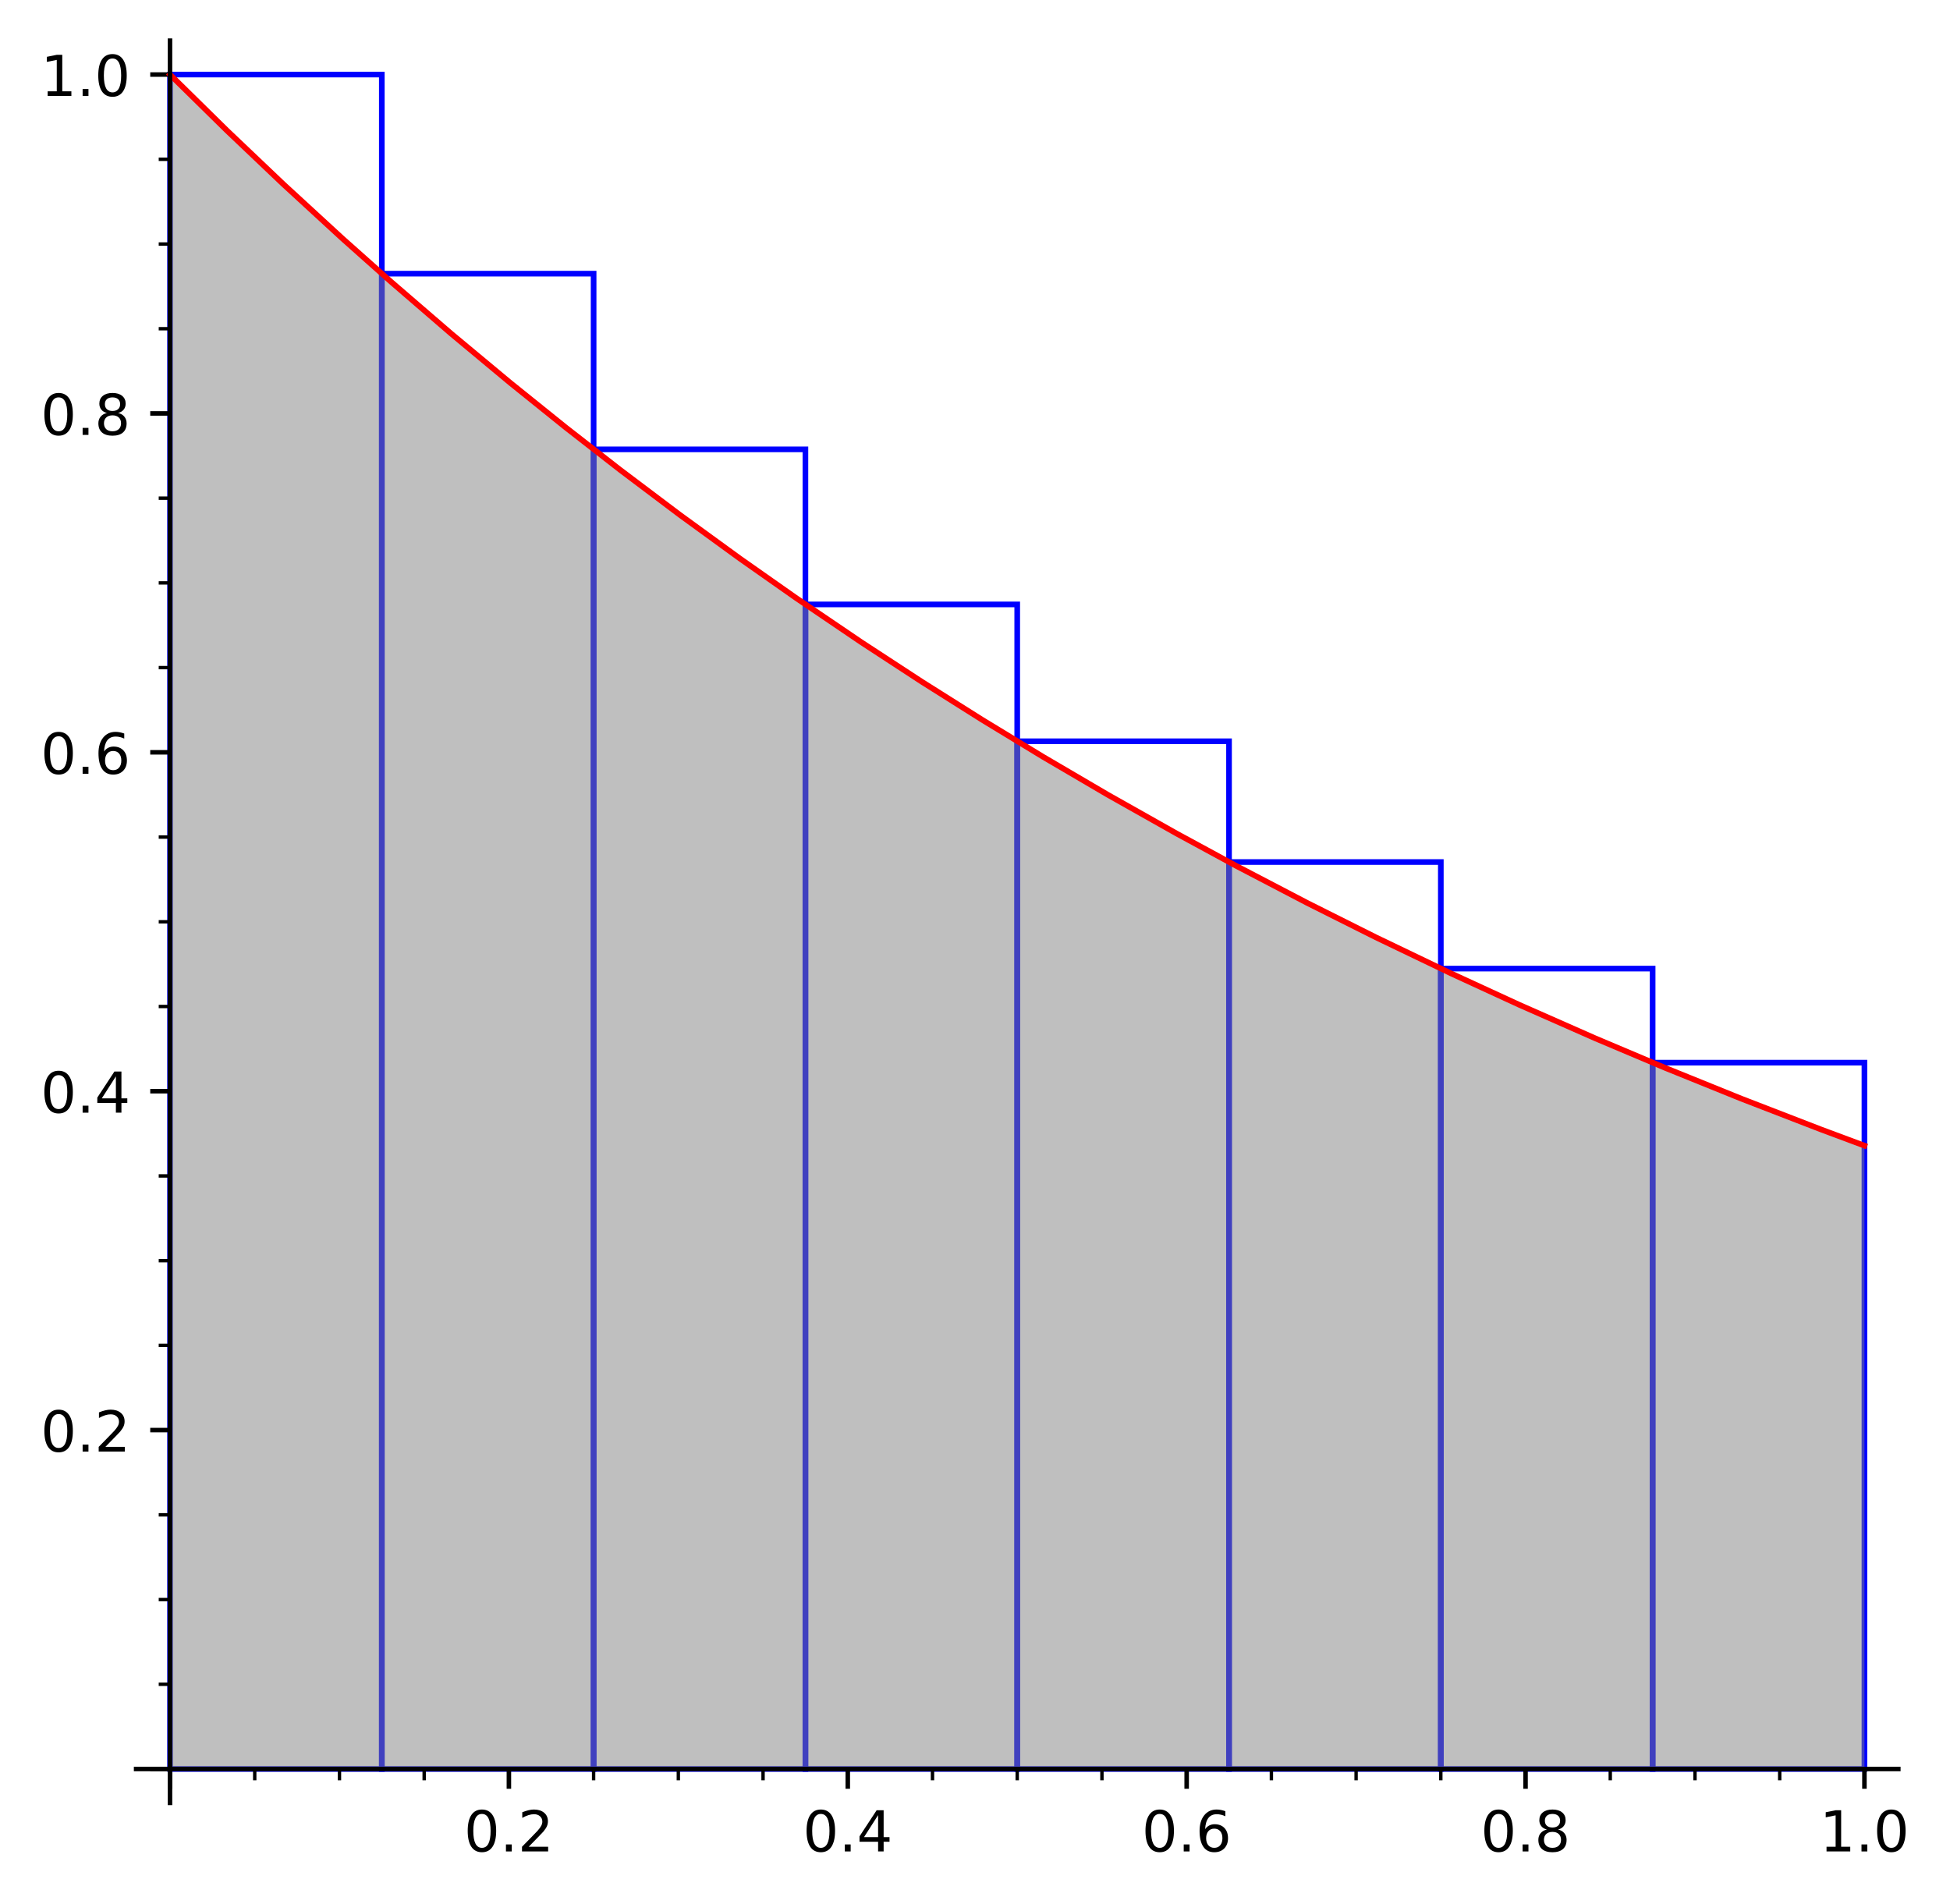
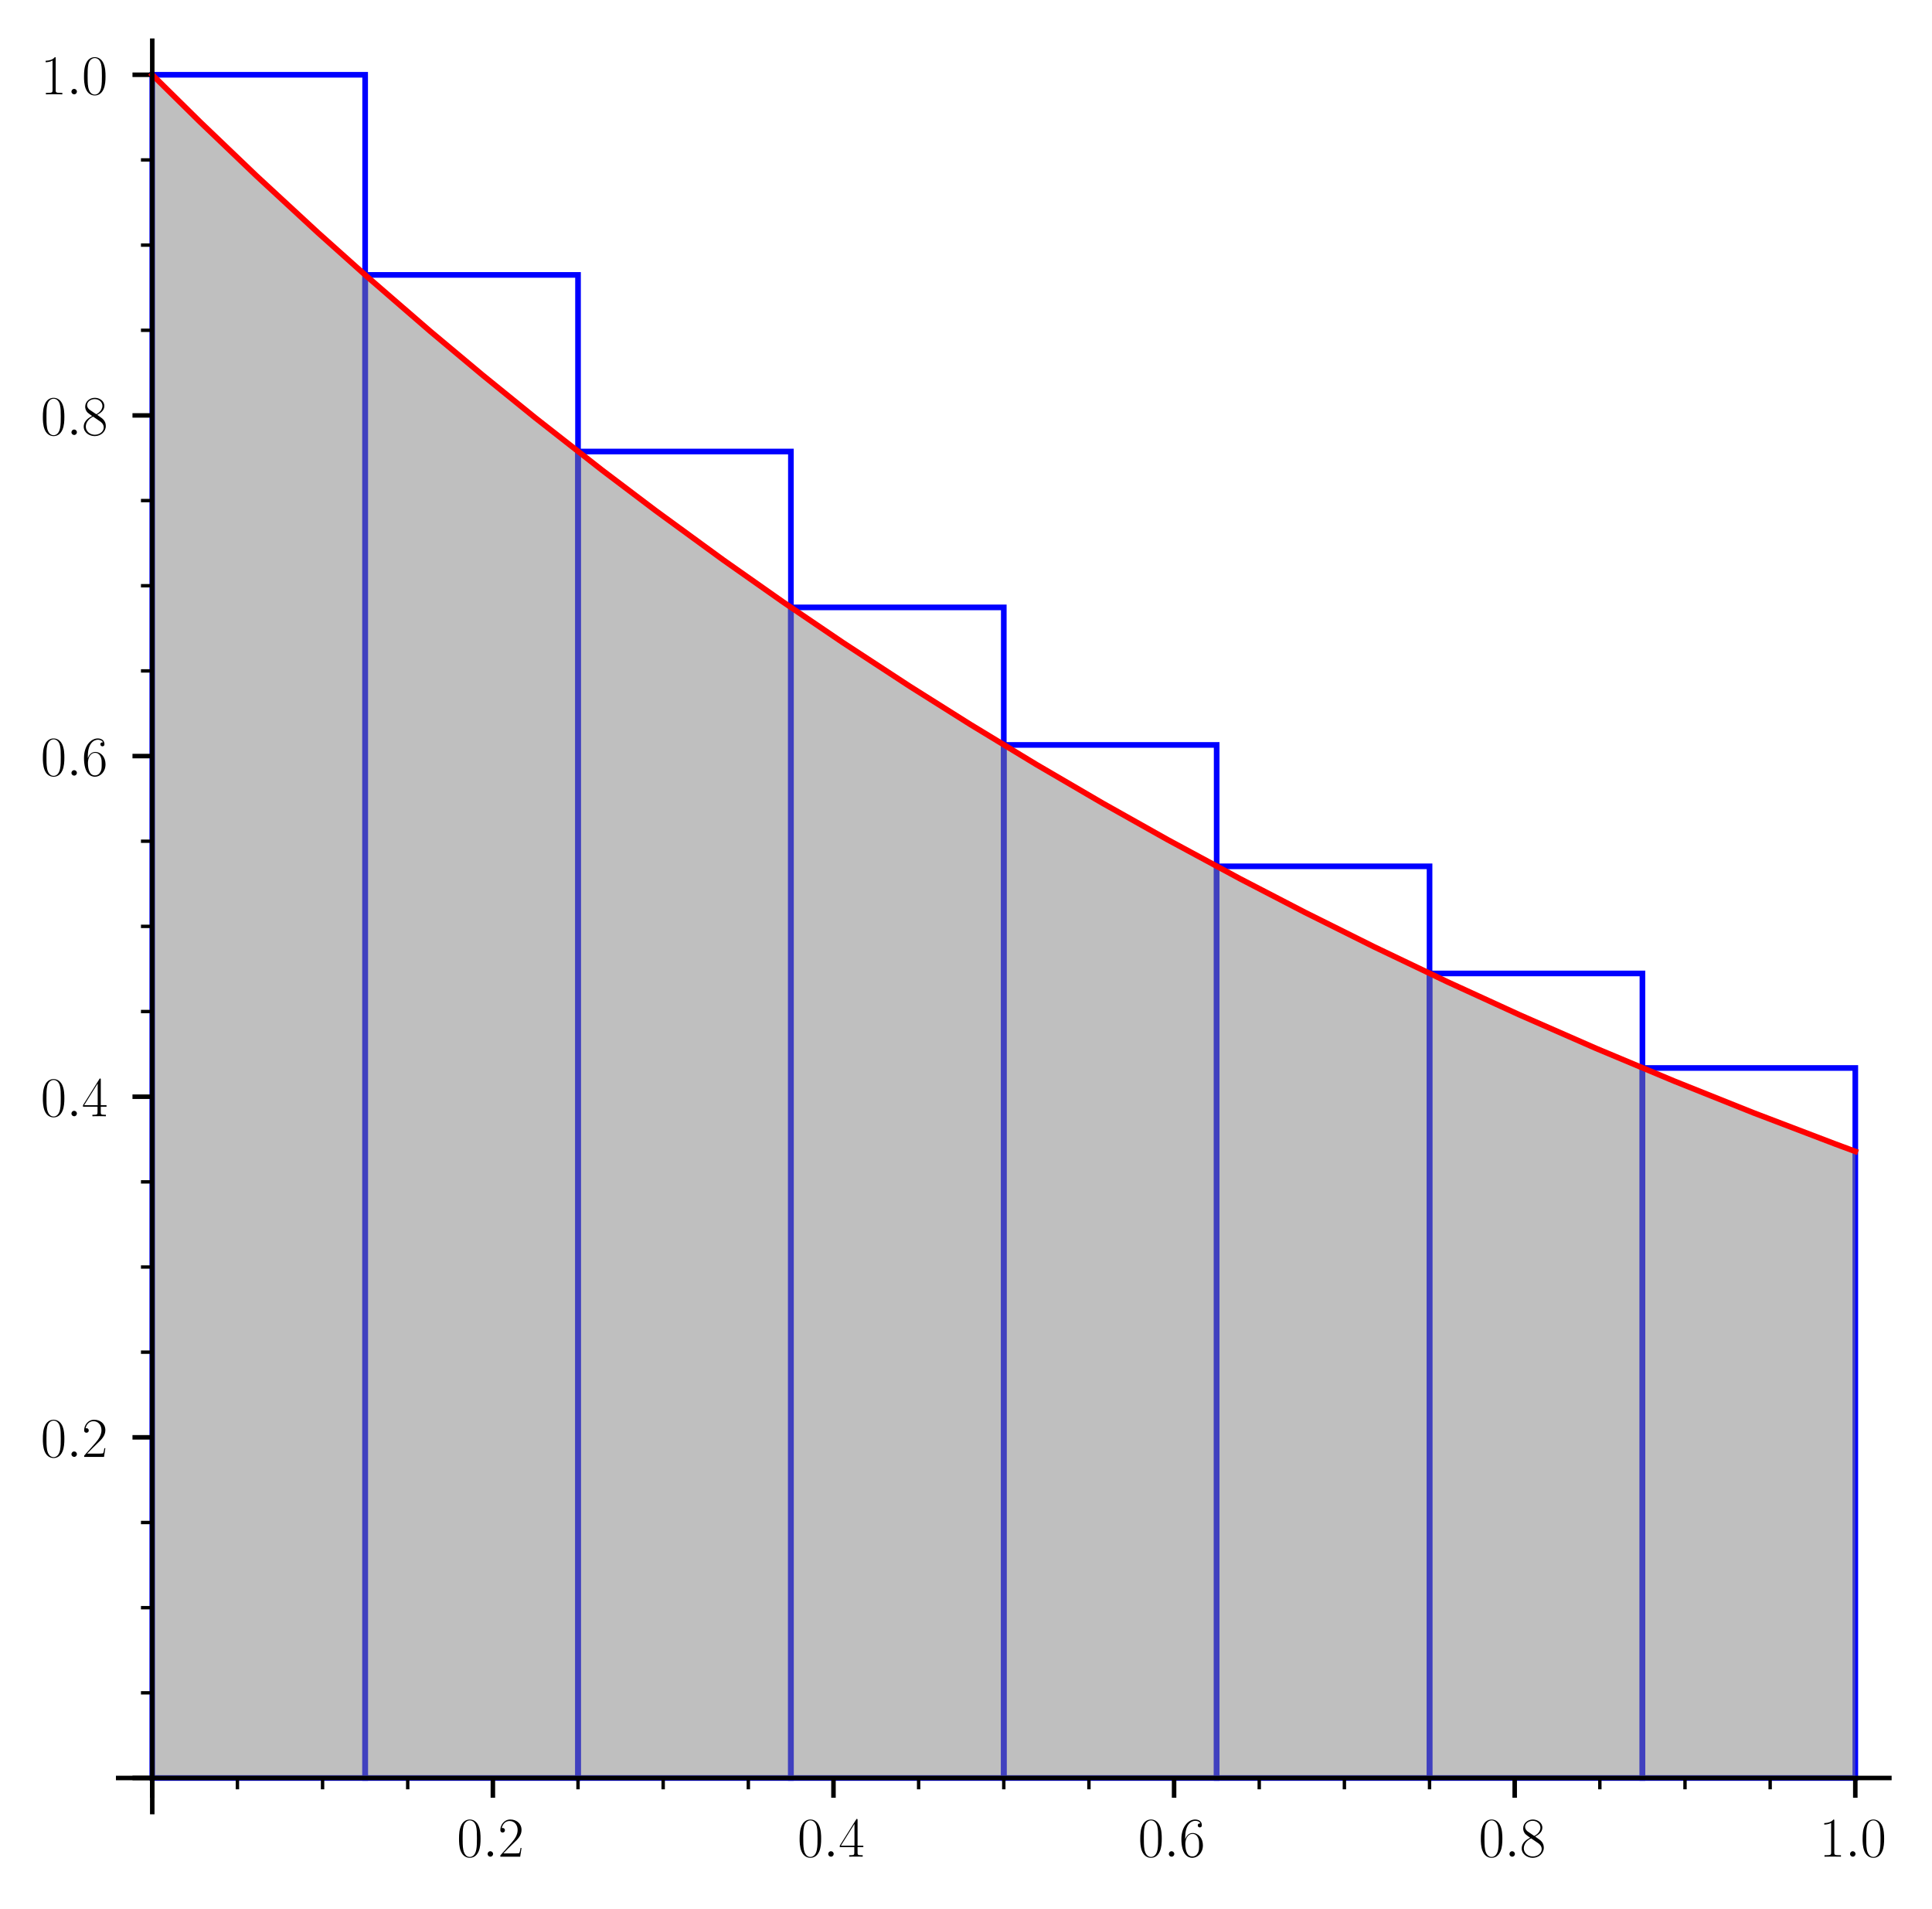
- <svg xmlns="http://www.w3.org/2000/svg" xmlns:xlink="http://www.w3.org/1999/xlink" width="345.291pt" height="337.115pt" viewBox="0 0 345.291 337.115" version="1.1">
+ <svg xmlns="http://www.w3.org/2000/svg" xmlns:xlink="http://www.w3.org/1999/xlink" width="341.708pt" height="337.493pt" viewBox="0 0 341.708 337.493" version="1.1">
  <defs>
    <style type="text/css">*{stroke-linejoin: round; stroke-linecap: butt}</style>
  </defs>
  <g id="figure_1">
    <g id="patch_1">
-       <path d="M 0 337.115  L 345.291 337.115  L 345.291 0  L 0 0  L 0 337.115  z " style="fill: none" />
+       <path d="M 0 337.493  L 341.708 337.493  L 341.708 0  L 0 0  L 0 337.493  z " style="fill: none" />
    </g>
    <g id="axes_1">
      <g id="patch_2">
-         <path d="M 24.102 319.238  L 336.14 319.238  L 336.14 7.2  L 24.102 7.2  L 24.102 319.238  z " style="fill: none" />
+         <path d="M 20.906 320.462  L 334.168 320.462  L 334.168 7.2  L 20.906 7.2  L 20.906 320.462  z " style="fill: none" />
      </g>
      <g id="patch_3">
-         <path d="M 30.103 313.237  L 30.103 13.201  L 67.608 13.201  L 67.608 313.237  L 30.103 313.237  z " clip-path="url(#peb340370fd)" style="fill: none; stroke: #0000ff; stroke-linejoin: miter" />
+         <path d="M 26.93 314.438  L 26.93 13.224  L 64.582 13.224  L 64.582 314.438  L 26.93 314.438  z " clip-path="url(#p10f9f7e6a1)" style="fill: none; stroke: #0000ff; stroke-linejoin: miter" />
      </g>
      <g id="patch_4">
-         <path d="M 67.608 313.237  L 67.608 48.456  L 105.112 48.456  L 105.112 313.237  L 67.608 313.237  z " clip-path="url(#peb340370fd)" style="fill: none; stroke: #0000ff; stroke-linejoin: miter" />
+         <path d="M 64.582 314.438  L 64.582 48.618  L 102.233 48.618  L 102.233 314.438  L 64.582 314.438  z " clip-path="url(#p10f9f7e6a1)" style="fill: none; stroke: #0000ff; stroke-linejoin: miter" />
      </g>
      <g id="patch_5">
-         <path d="M 105.112 313.237  L 105.112 79.568  L 142.617 79.568  L 142.617 313.237  L 105.112 313.237  z " clip-path="url(#peb340370fd)" style="fill: none; stroke: #0000ff; stroke-linejoin: miter" />
+         <path d="M 102.233 314.438  L 102.233 79.852  L 139.885 79.852  L 139.885 314.438  L 102.233 314.438  z " clip-path="url(#p10f9f7e6a1)" style="fill: none; stroke: #0000ff; stroke-linejoin: miter" />
      </g>
      <g id="patch_6">
-         <path d="M 142.617 313.237  L 142.617 107.025  L 180.121 107.025  L 180.121 313.237  L 142.617 313.237  z " clip-path="url(#peb340370fd)" style="fill: none; stroke: #0000ff; stroke-linejoin: miter" />
+         <path d="M 139.885 314.438  L 139.885 107.417  L 177.537 107.417  L 177.537 314.438  L 139.885 314.438  z " clip-path="url(#p10f9f7e6a1)" style="fill: none; stroke: #0000ff; stroke-linejoin: miter" />
      </g>
      <g id="patch_7">
-         <path d="M 180.121 313.237  L 180.121 131.256  L 217.626 131.256  L 217.626 313.237  L 180.121 313.237  z " clip-path="url(#peb340370fd)" style="fill: none; stroke: #0000ff; stroke-linejoin: miter" />
+         <path d="M 177.537 314.438  L 177.537 131.742  L 215.188 131.742  L 215.188 314.438  L 177.537 314.438  z " clip-path="url(#p10f9f7e6a1)" style="fill: none; stroke: #0000ff; stroke-linejoin: miter" />
      </g>
      <g id="patch_8">
-         <path d="M 217.626 313.237  L 217.626 152.639  L 255.13 152.639  L 255.13 313.237  L 217.626 313.237  z " clip-path="url(#peb340370fd)" style="fill: none; stroke: #0000ff; stroke-linejoin: miter" />
+         <path d="M 215.188 314.438  L 215.188 153.21  L 252.84 153.21  L 252.84 314.438  L 215.188 314.438  z " clip-path="url(#p10f9f7e6a1)" style="fill: none; stroke: #0000ff; stroke-linejoin: miter" />
      </g>
      <g id="patch_9">
-         <path d="M 255.13 313.237  L 255.13 171.51  L 292.635 171.51  L 292.635 313.237  L 255.13 313.237  z " clip-path="url(#peb340370fd)" style="fill: none; stroke: #0000ff; stroke-linejoin: miter" />
+         <path d="M 252.84 314.438  L 252.84 172.154  L 290.492 172.154  L 290.492 314.438  L 252.84 314.438  z " clip-path="url(#p10f9f7e6a1)" style="fill: none; stroke: #0000ff; stroke-linejoin: miter" />
      </g>
      <g id="patch_10">
-         <path d="M 292.635 313.237  L 292.635 188.163  L 330.139 188.163  L 330.139 313.237  L 292.635 313.237  z " clip-path="url(#peb340370fd)" style="fill: none; stroke: #0000ff; stroke-linejoin: miter" />
+         <path d="M 290.492 314.438  L 290.492 188.873  L 328.143 188.873  L 328.143 314.438  L 290.492 314.438  z " clip-path="url(#p10f9f7e6a1)" style="fill: none; stroke: #0000ff; stroke-linejoin: miter" />
      </g>
      <g id="patch_11">
-         <path d="M 30.103 313.237  L 30.103 13.201  L 32.031 15.123  L 33.373 16.453  L 34.826 17.887  L 36.157 19.194  L 37.654 20.657  L 39.273 22.232  L 40.152 23.083  L 41.653 24.531  L 43.931 26.715  L 45.629 28.332  L 46.959 29.592  L 48.87 31.393  L 50.135 32.579  L 51.932 34.254  L 53.226 35.455  L 53.594 35.795  L 55.589 37.634  L 57.227 39.135  L 58.566 40.355  L 60.657 42.251  L 61.424 42.942  L 63.383 44.701  L 64.853 46.013  L 65.682 46.751  L 67.957 48.764  L 69.373 50.009  L 71.406 51.787  L 71.906 52.222  L 73.673 53.755  L 74.926 54.836  L 77.346 56.912  L 78.58 57.964  L 79.913 59.096  L 81.942 60.808  L 83.057 61.745  L 83.789 62.358  L 86.323 64.468  L 87.612 65.534  L 88.295 66.097  L 90.373 67.803  L 91.861 69.017  L 94.111 70.842  L 95.672 72.099  L 97.135 73.273  L 97.974 73.943  L 99.954 75.517  L 100.245 75.747  L 102.094 77.206  L 103.427 78.253  L 105.773 80.083  L 107.194 81.185  L 107.987 81.796  L 109.845 83.225  L 111.776 84.701  L 112.552 85.292  L 114.844 87.026  L 115.433 87.47  L 117.807 89.249  L 118.461 89.737  L 120.396 91.174  L 121.936 92.31  L 123.625 93.551  L 124.996 94.552  L 126.98 95.993  L 127.722 96.53  L 129.883 98.085  L 131.025 98.903  L 132.219 99.754  L 134.866 101.629  L 135.739 102.244  L 137.716 103.629  L 138.626 104.264  L 139.678 104.996  L 141.035 105.935  L 142.578 106.999  L 144.304 108.181  L 145.448 108.962  L 147.929 110.644  L 149.003 111.368  L 151.352 112.942  L 152.52 113.721  L 154.075 114.752  L 154.522 115.047  L 157.123 116.758  L 158.164 117.439  L 159.443 118.272  L 161.471 119.585  L 163.29 120.755  L 164.558 121.567  L 166.098 122.549  L 166.964 123.098  L 168.493 124.065  L 170.239 125.162  L 171.22 125.776  L 173.937 127.466  L 175.461 128.407  L 175.795 128.613  L 177.946 129.931  L 179.542 130.904  L 180.752 131.638  L 182.699 132.813  L 183.599 133.353  L 184.723 134.026  L 186.979 135.368  L 188.273 136.134  L 189.877 137.078  L 192.158 138.412  L 193.083 138.95  L 194.644 139.855  L 196.158 140.727  L 197.872 141.71  L 198.742 142.206  L 200.564 143.242  L 202.093 144.106  L 202.872 144.545  L 205.177 145.835  L 207.143 146.929  L 208.35 147.597  L 209.242 148.088  L 210.807 148.948  L 213.028 150.159  L 214.275 150.835  L 216.278 151.916  L 217.757 152.71  L 218.859 153.298  L 220.767 154.312  L 222.112 155.022  L 222.486 155.219  L 224.699 156.381  L 226.522 157.331  L 227.587 157.884  L 228.859 158.541  L 230.63 159.451  L 231.499 159.896  L 233.033 160.678  L 235.681 162.018  L 236.279 162.319  L 238.779 163.571  L 239.947 164.153  L 241.25 164.799  L 242.327 165.331  L 243.645 165.979  L 245.474 166.874  L 247.69 167.951  L 248.176 168.187  L 249.663 168.904  L 252.02 170.033  L 253.359 170.671  L 255.1 171.496  L 256.961 172.372  L 257.46 172.606  L 259.552 173.583  L 261.176 174.337  L 262.971 175.166  L 264.395 175.819  L 265.409 176.283  L 266.361 176.717  L 269.021 177.922  L 270.446 178.563  L 271.611 179.085  L 272.731 179.585  L 273.815 180.067  L 276.283 181.158  L 276.928 181.441  L 278.705 182.22  L 280.525 183.012  L 282.501 183.867  L 283.773 184.414  L 285.157 185.007  L 285.867 185.31  L 287.488 185.999  L 289.481 186.842  L 291.281 187.597  L 291.793 187.812  L 293.82 188.656  L 294.856 189.086  L 297.378 190.125  L 298.65 190.646  L 299.822 191.124  L 300.781 191.513  L 303.637 192.667  L 304.065 192.839  L 306.741 193.907  L 307.24 194.106  L 308.32 194.534  L 310.521 195.401  L 311.809 195.906  L 313.909 196.725  L 314.441 196.931  L 316.325 197.659  L 317.968 198.29  L 320.253 199.162  L 321.293 199.557  L 322.463 199.999  L 324.181 200.646  L 326.277 201.43  L 326.745 201.604  L 328.298 202.18  L 330.139 202.86  L 330.139 313.237  z " clip-path="url(#peb340370fd)" style="fill: #808080; opacity: 0.5" />
+         <path d="M 26.93 314.438  L 26.93 13.224  L 29.089 15.375  L 29.993 16.272  L 31.835 18.09  L 32.423 18.668  L 34.263 20.469  L 35.384 21.56  L 38.003 24.096  L 38.506 24.58  L 40.809 26.788  L 42.775 28.66  L 43.237 29.097  L 45.365 31.106  L 47.255 32.878  L 48.213 33.773  L 50.013 35.445  L 51.835 37.127  L 52.586 37.818  L 54.447 39.522  L 56.248 41.16  L 57.414 42.216  L 58.274 42.993  L 60.339 44.847  L 61.912 46.252  L 62.752 46.998  L 64.897 48.896  L 67.018 50.759  L 67.609 51.276  L 69.341 52.785  L 71.564 54.709  L 72.318 55.358  L 74.123 56.906  L 76.104 58.594  L 77.506 59.782  L 78.289 60.443  L 79.885 61.786  L 81.801 63.388  L 82.458 63.935  L 83.832 65.074  L 85.382 66.355  L 87.779 68.32  L 88.605 68.995  L 91.004 70.942  L 91.956 71.71  L 93.36 72.839  L 94.664 73.883  L 97.308 75.985  L 97.632 76.241  L 99.835 77.977  L 101.06 78.937  L 102.897 80.369  L 103.714 81.003  L 105.714 82.548  L 106.488 83.142  L 108.763 84.883  L 110.73 86.377  L 111.786 87.175  L 112.697 87.862  L 114.948 89.548  L 116.025 90.351  L 118.496 92.182  L 118.924 92.498  L 120.615 93.74  L 121.806 94.611  L 124.547 96.602  L 125.354 97.185  L 126.627 98.101  L 127.936 99.04  L 129.904 100.442  L 131.042 101.249  L 133.105 102.704  L 134.091 103.396  L 135.931 104.681  L 137.641 105.869  L 138.514 106.473  L 140.95 108.147  L 141.65 108.627  L 143.957 110.196  L 144.547 110.596  L 145.967 111.555  L 148.021 112.934  L 149.063 113.63  L 151.434 115.204  L 153.243 116.397  L 153.743 116.726  L 156.13 118.286  L 156.536 118.55  L 158.279 119.681  L 159.649 120.565  L 160.922 121.382  L 163.567 123.07  L 164.718 123.8  L 166.414 124.87  L 167.347 125.457  L 168.965 126.468  L 171.282 127.909  L 171.597 128.104  L 173.825 129.477  L 175.165 130.298  L 176.301 130.992  L 178.872 132.55  L 180.09 133.285  L 180.964 133.809  L 183.328 135.221  L 184.861 136.131  L 186.546 137.126  L 186.854 137.307  L 188.147 138.066  L 190.824 139.627  L 191.942 140.274  L 193.788 141.338  L 195.034 142.053  L 196.778 143.048  L 197.796 143.626  L 199.93 144.832  L 200.691 145.26  L 202.152 146.079  L 203.731 146.959  L 206.058 148.248  L 206.531 148.509  L 208.998 149.862  L 209.844 150.323  L 210.983 150.943  L 212.536 151.784  L 215.012 153.115  L 216.408 153.861  L 218.251 154.841  L 219.333 155.413  L 221.197 156.394  L 221.795 156.707  L 223.567 157.633  L 225.358 158.562  L 227.203 159.514  L 228.496 160.178  L 229.047 160.459  L 230.804 161.355  L 233.286 162.612  L 234.118 163.03  L 235.985 163.966  L 237.98 164.959  L 238.356 165.145  L 240.8 166.352  L 241.947 166.915  L 243.041 167.45  L 244.724 168.269  L 246.13 168.949  L 248.04 169.869  L 249.613 170.622  L 250.565 171.076  L 252.116 171.812  L 253.809 172.611  L 255.988 173.634  L 256.88 174.05  L 258.757 174.922  L 260.28 175.626  L 261.82 176.334  L 263.019 176.882  L 264.559 177.584  L 266.131 178.296  L 266.965 178.672  L 268.784 179.49  L 270.301 180.168  L 271.784 180.827  L 272.914 181.328  L 275.449 182.443  L 276.057 182.709  L 278.129 183.613  L 279.16 184.059  L 280.717 184.732  L 282.292 185.408  L 283.811 186.057  L 285.04 186.58  L 287.68 187.696  L 288.559 188.065  L 290.217 188.759  L 291.152 189.148  L 293.109 189.959  L 295.101 190.78  L 296.203 191.231  L 297.992 191.961  L 300.068 192.802  L 300.96 193.162  L 301.678 193.451  L 303.251 194.081  L 306.08 195.206  L 307.536 195.781  L 308.364 196.107  L 310.17 196.814  L 311.797 197.448  L 312.408 197.685  L 314.07 198.327  L 315.538 198.892  L 318.025 199.842  L 319.203 200.289  L 320.936 200.944  L 322.422 201.503  L 323.063 201.743  L 324.633 202.328  L 326.711 203.099  L 328.143 203.627  L 328.143 314.438  z " clip-path="url(#p10f9f7e6a1)" style="fill: #808080; opacity: 0.5" />
      </g>
      <g id="matplotlib.axis_1">
        <g id="xtick_1">
          <g id="line2d_1">
            <defs>
-               <path id="mea02682638" d="M 0 0  L 0 3.5  " style="stroke: #000000; stroke-width: 0.8" />
+               <path id="m048b1f63f1" d="M 0 0  L 0 3.5  " style="stroke: #000000; stroke-width: 0.8" />
            </defs>
            <g>
-               <use xlink:href="#mea02682638" x="30.103" y="313.237" style="stroke: #000000; stroke-width: 0.8" />
+               <use xlink:href="#m048b1f63f1" x="26.93" y="314.438" style="stroke: #000000; stroke-width: 0.8" />
            </g>
          </g>
        </g>
        <g id="xtick_2">
          <g id="line2d_2">
            <g>
-               <use xlink:href="#mea02682638" x="90.11" y="313.237" style="stroke: #000000; stroke-width: 0.8" />
+               <use xlink:href="#m048b1f63f1" x="87.173" y="314.438" style="stroke: #000000; stroke-width: 0.8" />
            </g>
          </g>
          <g id="text_1">
-             <g transform="translate(82.15878 327.8353)scale(0.1 -0.1)">
+             <g transform="translate(80.8077 328.3561)scale(0.1 -0.1)">
              <defs>
-                 <path id="DejaVuSans-30" d="M 2034 4250  Q 1547 4250 1301 3770  Q 1056 3291 1056 2328  Q 1056 1369 1301 889  Q 1547 409 2034 409  Q 2525 409 2770 889  Q 3016 1369 3016 2328  Q 3016 3291 2770 3770  Q 2525 4250 2034 4250  z M 2034 4750  Q 2819 4750 3233 4129  Q 3647 3509 3647 2328  Q 3647 1150 3233 529  Q 2819 -91 2034 -91  Q 1250 -91 836 529  Q 422 1150 422 2328  Q 422 3509 836 4129  Q 1250 4750 2034 4750  z " transform="scale(0.015625)" />
-                 <path id="DejaVuSans-2e" d="M 684 794  L 1344 794  L 1344 0  L 684 0  L 684 794  z " transform="scale(0.015625)" />
-                 <path id="DejaVuSans-32" d="M 1228 531  L 3431 531  L 3431 0  L 469 0  L 469 531  Q 828 903 1448 1529  Q 2069 2156 2228 2338  Q 2531 2678 2651 2914  Q 2772 3150 2772 3378  Q 2772 3750 2511 3984  Q 2250 4219 1831 4219  Q 1534 4219 1204 4116  Q 875 4013 500 3803  L 500 4441  Q 881 4594 1212 4672  Q 1544 4750 1819 4750  Q 2544 4750 2975 4387  Q 3406 4025 3406 3419  Q 3406 3131 3298 2873  Q 3191 2616 2906 2266  Q 2828 2175 2409 1742  Q 1991 1309 1228 531  z " transform="scale(0.015625)" />
+                 <path id="CMR17-30" d="M 2688 2038  C 2688 2430 2682 3099 2413 3613  C 2176 4063 1798 4224 1466 4224  C 1158 4224 768 4082 525 3620  C 269 3137 243 2539 243 2038  C 243 1671 250 1112 448 623  C 723 -39 1216 -128 1466 -128  C 1760 -128 2208 -7 2470 604  C 2662 1048 2688 1568 2688 2038  z M 1466 -26  C 1056 -26 813 328 723 816  C 653 1196 653 1749 653 2109  C 653 2604 653 3015 736 3407  C 858 3954 1216 4121 1466 4121  C 1728 4121 2067 3947 2189 3420  C 2272 3054 2278 2623 2278 2109  C 2278 1691 2278 1176 2202 797  C 2067 96 1690 -26 1466 -26  z " transform="scale(0.015625)" />
+                 <path id="CMMI12-3a" d="M 1178 307  C 1178 492 1024 620 870 620  C 685 620 557 467 557 313  C 557 128 710 0 864 0  C 1050 0 1178 153 1178 307  z " transform="scale(0.015625)" />
+                 <path id="CMR17-32" d="M 2669 990  L 2554 990  C 2490 537 2438 460 2413 422  C 2381 371 1920 371 1830 371  L 602 371  C 832 620 1280 1073 1824 1596  C 2214 1966 2669 2400 2669 3033  C 2669 3788 2067 4224 1395 4224  C 691 4224 262 3603 262 3027  C 262 2777 448 2745 525 2745  C 589 2745 781 2783 781 3007  C 781 3206 614 3264 525 3264  C 486 3264 448 3257 422 3244  C 544 3788 915 4057 1306 4057  C 1862 4057 2227 3616 2227 3033  C 2227 2477 1901 1998 1536 1583  L 262 147  L 262 0  L 2515 0  L 2669 990  z " transform="scale(0.015625)" />
              </defs>
-               <use xlink:href="#DejaVuSans-30" />
-               <use xlink:href="#DejaVuSans-2e" x="63.623" />
-               <use xlink:href="#DejaVuSans-32" x="95.41" />
+               <use xlink:href="#CMR17-30" transform="scale(0.996264)" />
+               <use xlink:href="#CMMI12-3a" transform="translate(45.69048 0)scale(0.996264)" />
+               <use xlink:href="#CMR17-32" transform="translate(72.78765 0)scale(0.996264)" />
            </g>
          </g>
        </g>
        <g id="xtick_3">
          <g id="line2d_3">
            <g>
-               <use xlink:href="#mea02682638" x="150.118" y="313.237" style="stroke: #000000; stroke-width: 0.8" />
+               <use xlink:href="#m048b1f63f1" x="147.415" y="314.438" style="stroke: #000000; stroke-width: 0.8" />
            </g>
          </g>
          <g id="text_2">
-             <g transform="translate(142.166 327.8353)scale(0.1 -0.1)">
+             <g transform="translate(141.0504 328.3561)scale(0.1 -0.1)">
              <defs>
-                 <path id="DejaVuSans-34" d="M 2419 4116  L 825 1625  L 2419 1625  L 2419 4116  z M 2253 4666  L 3047 4666  L 3047 1625  L 3713 1625  L 3713 1100  L 3047 1100  L 3047 0  L 2419 0  L 2419 1100  L 313 1100  L 313 1709  L 2253 4666  z " transform="scale(0.015625)" />
+                 <path id="CMR17-34" d="M 2150 4147  C 2150 4281 2144 4288 2029 4288  L 128 1254  L 128 1088  L 1779 1088  L 1779 460  C 1779 230 1766 166 1318 166  L 1197 166  L 1197 0  C 1402 12 1747 12 1965 12  C 2182 12 2528 12 2733 0  L 2733 166  L 2611 166  C 2163 166 2150 230 2150 460  L 2150 1088  L 2803 1088  L 2803 1254  L 2150 1254  L 2150 4147  z M 1798 3723  L 1798 1254  L 256 1254  L 1798 3723  z " transform="scale(0.015625)" />
              </defs>
-               <use xlink:href="#DejaVuSans-30" />
-               <use xlink:href="#DejaVuSans-2e" x="63.623" />
-               <use xlink:href="#DejaVuSans-34" x="95.41" />
+               <use xlink:href="#CMR17-30" transform="scale(0.996264)" />
+               <use xlink:href="#CMMI12-3a" transform="translate(45.69048 0)scale(0.996264)" />
+               <use xlink:href="#CMR17-34" transform="translate(72.78765 0)scale(0.996264)" />
            </g>
          </g>
        </g>
        <g id="xtick_4">
          <g id="line2d_4">
            <g>
-               <use xlink:href="#mea02682638" x="210.125" y="313.237" style="stroke: #000000; stroke-width: 0.8" />
+               <use xlink:href="#m048b1f63f1" x="207.658" y="314.438" style="stroke: #000000; stroke-width: 0.8" />
            </g>
          </g>
          <g id="text_3">
-             <g transform="translate(202.1732 327.8353)scale(0.1 -0.1)">
+             <g transform="translate(201.293 328.3561)scale(0.1 -0.1)">
              <defs>
-                 <path id="DejaVuSans-36" d="M 2113 2584  Q 1688 2584 1439 2293  Q 1191 2003 1191 1497  Q 1191 994 1439 701  Q 1688 409 2113 409  Q 2538 409 2786 701  Q 3034 994 3034 1497  Q 3034 2003 2786 2293  Q 2538 2584 2113 2584  z M 3366 4563  L 3366 3988  Q 3128 4100 2886 4159  Q 2644 4219 2406 4219  Q 1781 4219 1451 3797  Q 1122 3375 1075 2522  Q 1259 2794 1537 2939  Q 1816 3084 2150 3084  Q 2853 3084 3261 2657  Q 3669 2231 3669 1497  Q 3669 778 3244 343  Q 2819 -91 2113 -91  Q 1303 -91 875 529  Q 447 1150 447 2328  Q 447 3434 972 4092  Q 1497 4750 2381 4750  Q 2619 4750 2861 4703  Q 3103 4656 3366 4563  z " transform="scale(0.015625)" />
+                 <path id="CMR17-36" d="M 678 2198  C 678 3712 1395 4076 1811 4076  C 1946 4076 2272 4049 2400 3782  C 2298 3782 2106 3782 2106 3558  C 2106 3385 2246 3328 2336 3328  C 2394 3328 2566 3353 2566 3571  C 2566 3987 2246 4224 1805 4224  C 1043 4224 243 3411 243 2011  C 243 257 966 -128 1478 -128  C 2099 -128 2688 431 2688 1295  C 2688 2101 2170 2688 1517 2688  C 1126 2688 838 2430 678 1979  L 678 2198  z M 1478 25  C 691 25 691 1212 691 1450  C 691 1914 909 2585 1504 2585  C 1613 2585 1926 2585 2138 2140  C 2253 1889 2253 1624 2253 1302  C 2253 954 2253 696 2118 438  C 1978 173 1773 25 1478 25  z " transform="scale(0.015625)" />
              </defs>
-               <use xlink:href="#DejaVuSans-30" />
-               <use xlink:href="#DejaVuSans-2e" x="63.623" />
-               <use xlink:href="#DejaVuSans-36" x="95.41" />
+               <use xlink:href="#CMR17-30" transform="scale(0.996264)" />
+               <use xlink:href="#CMMI12-3a" transform="translate(45.69048 0)scale(0.996264)" />
+               <use xlink:href="#CMR17-36" transform="translate(72.78765 0)scale(0.996264)" />
            </g>
          </g>
        </g>
        <g id="xtick_5">
          <g id="line2d_5">
            <g>
-               <use xlink:href="#mea02682638" x="270.132" y="313.237" style="stroke: #000000; stroke-width: 0.8" />
+               <use xlink:href="#m048b1f63f1" x="267.901" y="314.438" style="stroke: #000000; stroke-width: 0.8" />
            </g>
          </g>
          <g id="text_4">
-             <g transform="translate(262.1804 327.8353)scale(0.1 -0.1)">
+             <g transform="translate(261.5357 328.3561)scale(0.1 -0.1)">
              <defs>
-                 <path id="DejaVuSans-38" d="M 2034 2216  Q 1584 2216 1326 1975  Q 1069 1734 1069 1313  Q 1069 891 1326 650  Q 1584 409 2034 409  Q 2484 409 2743 651  Q 3003 894 3003 1313  Q 3003 1734 2745 1975  Q 2488 2216 2034 2216  z M 1403 2484  Q 997 2584 770 2862  Q 544 3141 544 3541  Q 544 4100 942 4425  Q 1341 4750 2034 4750  Q 2731 4750 3128 4425  Q 3525 4100 3525 3541  Q 3525 3141 3298 2862  Q 3072 2584 2669 2484  Q 3125 2378 3379 2068  Q 3634 1759 3634 1313  Q 3634 634 3220 271  Q 2806 -91 2034 -91  Q 1263 -91 848 271  Q 434 634 434 1313  Q 434 1759 690 2068  Q 947 2378 1403 2484  z M 1172 3481  Q 1172 3119 1398 2916  Q 1625 2713 2034 2713  Q 2441 2713 2670 2916  Q 2900 3119 2900 3481  Q 2900 3844 2670 4047  Q 2441 4250 2034 4250  Q 1625 4250 1398 4047  Q 1172 3844 1172 3481  z " transform="scale(0.015625)" />
+                 <path id="CMR17-38" d="M 1741 2289  C 2144 2494 2554 2803 2554 3298  C 2554 3884 1990 4224 1472 4224  C 890 4224 378 3800 378 3215  C 378 3054 416 2777 666 2533  C 730 2469 998 2276 1171 2154  C 883 2006 211 1652 211 945  C 211 282 838 -128 1459 -128  C 2144 -128 2720 366 2720 1022  C 2720 1607 2330 1877 2074 2051  L 1741 2289  z M 902 2855  C 851 2887 595 3086 595 3388  C 595 3781 998 4076 1459 4076  C 1965 4076 2336 3716 2336 3298  C 2336 2700 1670 2359 1638 2359  C 1632 2359 1626 2359 1574 2398  L 902 2855  z M 2080 1536  C 2176 1466 2483 1253 2483 861  C 2483 385 2010 25 1472 25  C 890 25 448 443 448 951  C 448 1459 838 1884 1280 2083  L 2080 1536  z " transform="scale(0.015625)" />
              </defs>
-               <use xlink:href="#DejaVuSans-30" />
-               <use xlink:href="#DejaVuSans-2e" x="63.623" />
-               <use xlink:href="#DejaVuSans-38" x="95.41" />
+               <use xlink:href="#CMR17-30" transform="scale(0.996264)" />
+               <use xlink:href="#CMMI12-3a" transform="translate(45.69048 0)scale(0.996264)" />
+               <use xlink:href="#CMR17-38" transform="translate(72.78765 0)scale(0.996264)" />
            </g>
          </g>
        </g>
        <g id="xtick_6">
          <g id="line2d_6">
            <g>
-               <use xlink:href="#mea02682638" x="330.139" y="313.237" style="stroke: #000000; stroke-width: 0.8" />
+               <use xlink:href="#m048b1f63f1" x="328.143" y="314.438" style="stroke: #000000; stroke-width: 0.8" />
            </g>
          </g>
          <g id="text_5">
-             <g transform="translate(322.1877 327.8353)scale(0.1 -0.1)">
+             <g transform="translate(321.7784 328.3561)scale(0.1 -0.1)">
              <defs>
-                 <path id="DejaVuSans-31" d="M 794 531  L 1825 531  L 1825 4091  L 703 3866  L 703 4441  L 1819 4666  L 2450 4666  L 2450 531  L 3481 531  L 3481 0  L 794 0  L 794 531  z " transform="scale(0.015625)" />
+                 <path id="CMR17-31" d="M 1702 4083  C 1702 4217 1696 4224 1606 4224  C 1357 3927 979 3833 621 3820  C 602 3820 570 3820 563 3808  C 557 3795 557 3782 557 3648  C 755 3648 1088 3686 1344 3839  L 1344 467  C 1344 243 1331 166 781 166  L 589 166  L 589 0  C 896 6 1216 12 1523 12  C 1830 12 2150 6 2458 0  L 2458 166  L 2266 166  C 1715 166 1702 236 1702 467  L 1702 4083  z " transform="scale(0.015625)" />
              </defs>
-               <use xlink:href="#DejaVuSans-31" />
-               <use xlink:href="#DejaVuSans-2e" x="63.623" />
-               <use xlink:href="#DejaVuSans-30" x="95.41" />
+               <use xlink:href="#CMR17-31" transform="scale(0.996264)" />
+               <use xlink:href="#CMMI12-3a" transform="translate(45.69048 0)scale(0.996264)" />
+               <use xlink:href="#CMR17-30" transform="translate(72.78765 0)scale(0.996264)" />
            </g>
          </g>
        </g>
        <g id="xtick_7">
          <g id="line2d_7">
            <defs>
-               <path id="meeae313c6a" d="M 0 0  L 0 2  " style="stroke: #000000; stroke-width: 0.6" />
+               <path id="mb39fc79abf" d="M 0 0  L 0 2  " style="stroke: #000000; stroke-width: 0.6" />
            </defs>
            <g>
-               <use xlink:href="#meeae313c6a" x="45.105" y="313.237" style="stroke: #000000; stroke-width: 0.6" />
+               <use xlink:href="#mb39fc79abf" x="41.991" y="314.438" style="stroke: #000000; stroke-width: 0.6" />
            </g>
          </g>
        </g>
        <g id="xtick_8">
          <g id="line2d_8">
            <g>
-               <use xlink:href="#meeae313c6a" x="60.107" y="313.237" style="stroke: #000000; stroke-width: 0.6" />
+               <use xlink:href="#mb39fc79abf" x="57.051" y="314.438" style="stroke: #000000; stroke-width: 0.6" />
            </g>
          </g>
        </g>
        <g id="xtick_9">
          <g id="line2d_9">
            <g>
-               <use xlink:href="#meeae313c6a" x="75.109" y="313.237" style="stroke: #000000; stroke-width: 0.6" />
+               <use xlink:href="#mb39fc79abf" x="72.112" y="314.438" style="stroke: #000000; stroke-width: 0.6" />
            </g>
          </g>
        </g>
        <g id="xtick_10">
          <g id="line2d_10">
            <g>
-               <use xlink:href="#meeae313c6a" x="105.112" y="313.237" style="stroke: #000000; stroke-width: 0.6" />
+               <use xlink:href="#mb39fc79abf" x="102.233" y="314.438" style="stroke: #000000; stroke-width: 0.6" />
            </g>
          </g>
        </g>
        <g id="xtick_11">
          <g id="line2d_11">
            <g>
-               <use xlink:href="#meeae313c6a" x="120.114" y="313.237" style="stroke: #000000; stroke-width: 0.6" />
+               <use xlink:href="#mb39fc79abf" x="117.294" y="314.438" style="stroke: #000000; stroke-width: 0.6" />
            </g>
          </g>
        </g>
        <g id="xtick_12">
          <g id="line2d_12">
            <g>
-               <use xlink:href="#meeae313c6a" x="135.116" y="313.237" style="stroke: #000000; stroke-width: 0.6" />
+               <use xlink:href="#mb39fc79abf" x="132.355" y="314.438" style="stroke: #000000; stroke-width: 0.6" />
            </g>
          </g>
        </g>
        <g id="xtick_13">
          <g id="line2d_13">
            <g>
-               <use xlink:href="#meeae313c6a" x="165.119" y="313.237" style="stroke: #000000; stroke-width: 0.6" />
+               <use xlink:href="#mb39fc79abf" x="162.476" y="314.438" style="stroke: #000000; stroke-width: 0.6" />
            </g>
          </g>
        </g>
        <g id="xtick_14">
          <g id="line2d_14">
            <g>
-               <use xlink:href="#meeae313c6a" x="180.121" y="313.237" style="stroke: #000000; stroke-width: 0.6" />
+               <use xlink:href="#mb39fc79abf" x="177.537" y="314.438" style="stroke: #000000; stroke-width: 0.6" />
            </g>
          </g>
        </g>
        <g id="xtick_15">
          <g id="line2d_15">
            <g>
-               <use xlink:href="#meeae313c6a" x="195.123" y="313.237" style="stroke: #000000; stroke-width: 0.6" />
+               <use xlink:href="#mb39fc79abf" x="192.597" y="314.438" style="stroke: #000000; stroke-width: 0.6" />
            </g>
          </g>
        </g>
        <g id="xtick_16">
          <g id="line2d_16">
            <g>
-               <use xlink:href="#meeae313c6a" x="225.127" y="313.237" style="stroke: #000000; stroke-width: 0.6" />
+               <use xlink:href="#mb39fc79abf" x="222.719" y="314.438" style="stroke: #000000; stroke-width: 0.6" />
            </g>
          </g>
        </g>
        <g id="xtick_17">
          <g id="line2d_17">
            <g>
-               <use xlink:href="#meeae313c6a" x="240.128" y="313.237" style="stroke: #000000; stroke-width: 0.6" />
+               <use xlink:href="#mb39fc79abf" x="237.779" y="314.438" style="stroke: #000000; stroke-width: 0.6" />
            </g>
          </g>
        </g>
        <g id="xtick_18">
          <g id="line2d_18">
            <g>
-               <use xlink:href="#meeae313c6a" x="255.13" y="313.237" style="stroke: #000000; stroke-width: 0.6" />
+               <use xlink:href="#mb39fc79abf" x="252.84" y="314.438" style="stroke: #000000; stroke-width: 0.6" />
            </g>
          </g>
        </g>
        <g id="xtick_19">
          <g id="line2d_19">
            <g>
-               <use xlink:href="#meeae313c6a" x="285.134" y="313.237" style="stroke: #000000; stroke-width: 0.6" />
+               <use xlink:href="#mb39fc79abf" x="282.961" y="314.438" style="stroke: #000000; stroke-width: 0.6" />
            </g>
          </g>
        </g>
        <g id="xtick_20">
          <g id="line2d_20">
            <g>
-               <use xlink:href="#meeae313c6a" x="300.136" y="313.237" style="stroke: #000000; stroke-width: 0.6" />
+               <use xlink:href="#mb39fc79abf" x="298.022" y="314.438" style="stroke: #000000; stroke-width: 0.6" />
            </g>
          </g>
        </g>
        <g id="xtick_21">
          <g id="line2d_21">
            <g>
-               <use xlink:href="#meeae313c6a" x="315.137" y="313.237" style="stroke: #000000; stroke-width: 0.6" />
+               <use xlink:href="#mb39fc79abf" x="313.083" y="314.438" style="stroke: #000000; stroke-width: 0.6" />
            </g>
          </g>
        </g>
      </g>
      <g id="matplotlib.axis_2">
        <g id="ytick_1">
          <g id="line2d_22">
            <defs>
-               <path id="md364d56cad" d="M 0 0  L -3.5 0  " style="stroke: #000000; stroke-width: 0.8" />
+               <path id="m06d9cfaef5" d="M 0 0  L -3.5 0  " style="stroke: #000000; stroke-width: 0.8" />
            </defs>
            <g>
-               <use xlink:href="#md364d56cad" x="30.103" y="313.237" style="stroke: #000000; stroke-width: 0.8" />
+               <use xlink:href="#m06d9cfaef5" x="26.93" y="314.438" style="stroke: #000000; stroke-width: 0.8" />
            </g>
          </g>
        </g>
        <g id="ytick_2">
          <g id="line2d_23">
            <g>
-               <use xlink:href="#md364d56cad" x="30.103" y="253.23" style="stroke: #000000; stroke-width: 0.8" />
+               <use xlink:href="#m06d9cfaef5" x="26.93" y="254.195" style="stroke: #000000; stroke-width: 0.8" />
            </g>
          </g>
          <g id="text_6">
-             <g transform="translate(7.2 257.0288)scale(0.1 -0.1)">
-               <use xlink:href="#DejaVuSans-30" />
-               <use xlink:href="#DejaVuSans-2e" x="63.623" />
-               <use xlink:href="#DejaVuSans-32" x="95.41" />
+             <g transform="translate(7.2 257.6542)scale(0.1 -0.1)">
+               <use xlink:href="#CMR17-30" transform="scale(0.996264)" />
+               <use xlink:href="#CMMI12-3a" transform="translate(45.69048 0)scale(0.996264)" />
+               <use xlink:href="#CMR17-32" transform="translate(72.78765 0)scale(0.996264)" />
            </g>
          </g>
        </g>
        <g id="ytick_3">
          <g id="line2d_24">
            <g>
-               <use xlink:href="#md364d56cad" x="30.103" y="193.222" style="stroke: #000000; stroke-width: 0.8" />
+               <use xlink:href="#m06d9cfaef5" x="26.93" y="193.952" style="stroke: #000000; stroke-width: 0.8" />
            </g>
          </g>
          <g id="text_7">
-             <g transform="translate(7.2 197.0216)scale(0.1 -0.1)">
-               <use xlink:href="#DejaVuSans-30" />
-               <use xlink:href="#DejaVuSans-2e" x="63.623" />
-               <use xlink:href="#DejaVuSans-34" x="95.41" />
+             <g transform="translate(7.2 197.4115)scale(0.1 -0.1)">
+               <use xlink:href="#CMR17-30" transform="scale(0.996264)" />
+               <use xlink:href="#CMMI12-3a" transform="translate(45.69048 0)scale(0.996264)" />
+               <use xlink:href="#CMR17-34" transform="translate(72.78765 0)scale(0.996264)" />
            </g>
          </g>
        </g>
        <g id="ytick_4">
          <g id="line2d_25">
            <g>
-               <use xlink:href="#md364d56cad" x="30.103" y="133.215" style="stroke: #000000; stroke-width: 0.8" />
+               <use xlink:href="#m06d9cfaef5" x="26.93" y="133.71" style="stroke: #000000; stroke-width: 0.8" />
            </g>
          </g>
          <g id="text_8">
-             <g transform="translate(7.2 137.0144)scale(0.1 -0.1)">
-               <use xlink:href="#DejaVuSans-30" />
-               <use xlink:href="#DejaVuSans-2e" x="63.623" />
-               <use xlink:href="#DejaVuSans-36" x="95.41" />
+             <g transform="translate(7.2 137.1688)scale(0.1 -0.1)">
+               <use xlink:href="#CMR17-30" transform="scale(0.996264)" />
+               <use xlink:href="#CMMI12-3a" transform="translate(45.69048 0)scale(0.996264)" />
+               <use xlink:href="#CMR17-36" transform="translate(72.78765 0)scale(0.996264)" />
            </g>
          </g>
        </g>
        <g id="ytick_5">
          <g id="line2d_26">
            <g>
-               <use xlink:href="#md364d56cad" x="30.103" y="73.208" style="stroke: #000000; stroke-width: 0.8" />
+               <use xlink:href="#m06d9cfaef5" x="26.93" y="73.467" style="stroke: #000000; stroke-width: 0.8" />
            </g>
          </g>
          <g id="text_9">
-             <g transform="translate(7.2 77.00716)scale(0.1 -0.1)">
-               <use xlink:href="#DejaVuSans-30" />
-               <use xlink:href="#DejaVuSans-2e" x="63.623" />
-               <use xlink:href="#DejaVuSans-38" x="95.41" />
+             <g transform="translate(7.2 76.92618)scale(0.1 -0.1)">
+               <use xlink:href="#CMR17-30" transform="scale(0.996264)" />
+               <use xlink:href="#CMMI12-3a" transform="translate(45.69048 0)scale(0.996264)" />
+               <use xlink:href="#CMR17-38" transform="translate(72.78765 0)scale(0.996264)" />
            </g>
          </g>
        </g>
        <g id="ytick_6">
          <g id="line2d_27">
            <g>
-               <use xlink:href="#md364d56cad" x="30.103" y="13.201" style="stroke: #000000; stroke-width: 0.8" />
+               <use xlink:href="#m06d9cfaef5" x="26.93" y="13.224" style="stroke: #000000; stroke-width: 0.8" />
            </g>
          </g>
          <g id="text_10">
-             <g transform="translate(7.2 16.99994)scale(0.1 -0.1)">
-               <use xlink:href="#DejaVuSans-31" />
-               <use xlink:href="#DejaVuSans-2e" x="63.623" />
-               <use xlink:href="#DejaVuSans-30" x="95.41" />
+             <g transform="translate(7.2 16.68352)scale(0.1 -0.1)">
+               <use xlink:href="#CMR17-31" transform="scale(0.996264)" />
+               <use xlink:href="#CMMI12-3a" transform="translate(45.69048 0)scale(0.996264)" />
+               <use xlink:href="#CMR17-30" transform="translate(72.78765 0)scale(0.996264)" />
            </g>
          </g>
        </g>
        <g id="ytick_7">
          <g id="line2d_28">
            <defs>
-               <path id="m022bf235a0" d="M 0 0  L -2 0  " style="stroke: #000000; stroke-width: 0.6" />
+               <path id="m5d268d5350" d="M 0 0  L -2 0  " style="stroke: #000000; stroke-width: 0.6" />
            </defs>
            <g>
-               <use xlink:href="#m022bf235a0" x="30.103" y="298.235" style="stroke: #000000; stroke-width: 0.6" />
+               <use xlink:href="#m5d268d5350" x="26.93" y="299.377" style="stroke: #000000; stroke-width: 0.6" />
            </g>
          </g>
        </g>
        <g id="ytick_8">
          <g id="line2d_29">
            <g>
-               <use xlink:href="#m022bf235a0" x="30.103" y="283.233" style="stroke: #000000; stroke-width: 0.6" />
+               <use xlink:href="#m5d268d5350" x="26.93" y="284.316" style="stroke: #000000; stroke-width: 0.6" />
            </g>
          </g>
        </g>
        <g id="ytick_9">
          <g id="line2d_30">
            <g>
-               <use xlink:href="#m022bf235a0" x="30.103" y="268.231" style="stroke: #000000; stroke-width: 0.6" />
+               <use xlink:href="#m5d268d5350" x="26.93" y="269.256" style="stroke: #000000; stroke-width: 0.6" />
            </g>
          </g>
        </g>
        <g id="ytick_10">
          <g id="line2d_31">
            <g>
-               <use xlink:href="#m022bf235a0" x="30.103" y="238.228" style="stroke: #000000; stroke-width: 0.6" />
+               <use xlink:href="#m5d268d5350" x="26.93" y="239.134" style="stroke: #000000; stroke-width: 0.6" />
            </g>
          </g>
        </g>
        <g id="ytick_11">
          <g id="line2d_32">
            <g>
-               <use xlink:href="#m022bf235a0" x="30.103" y="223.226" style="stroke: #000000; stroke-width: 0.6" />
+               <use xlink:href="#m5d268d5350" x="26.93" y="224.074" style="stroke: #000000; stroke-width: 0.6" />
            </g>
          </g>
        </g>
        <g id="ytick_12">
          <g id="line2d_33">
            <g>
-               <use xlink:href="#m022bf235a0" x="30.103" y="208.224" style="stroke: #000000; stroke-width: 0.6" />
+               <use xlink:href="#m5d268d5350" x="26.93" y="209.013" style="stroke: #000000; stroke-width: 0.6" />
            </g>
          </g>
        </g>
        <g id="ytick_13">
          <g id="line2d_34">
            <g>
-               <use xlink:href="#m022bf235a0" x="30.103" y="178.221" style="stroke: #000000; stroke-width: 0.6" />
+               <use xlink:href="#m5d268d5350" x="26.93" y="178.892" style="stroke: #000000; stroke-width: 0.6" />
            </g>
          </g>
        </g>
        <g id="ytick_14">
          <g id="line2d_35">
            <g>
-               <use xlink:href="#m022bf235a0" x="30.103" y="163.219" style="stroke: #000000; stroke-width: 0.6" />
+               <use xlink:href="#m5d268d5350" x="26.93" y="163.831" style="stroke: #000000; stroke-width: 0.6" />
            </g>
          </g>
        </g>
        <g id="ytick_15">
          <g id="line2d_36">
            <g>
-               <use xlink:href="#m022bf235a0" x="30.103" y="148.217" style="stroke: #000000; stroke-width: 0.6" />
+               <use xlink:href="#m5d268d5350" x="26.93" y="148.77" style="stroke: #000000; stroke-width: 0.6" />
            </g>
          </g>
        </g>
        <g id="ytick_16">
          <g id="line2d_37">
            <g>
-               <use xlink:href="#m022bf235a0" x="30.103" y="118.213" style="stroke: #000000; stroke-width: 0.6" />
+               <use xlink:href="#m5d268d5350" x="26.93" y="118.649" style="stroke: #000000; stroke-width: 0.6" />
            </g>
          </g>
        </g>
        <g id="ytick_17">
          <g id="line2d_38">
            <g>
-               <use xlink:href="#m022bf235a0" x="30.103" y="103.212" style="stroke: #000000; stroke-width: 0.6" />
+               <use xlink:href="#m5d268d5350" x="26.93" y="103.588" style="stroke: #000000; stroke-width: 0.6" />
            </g>
          </g>
        </g>
        <g id="ytick_18">
          <g id="line2d_39">
            <g>
-               <use xlink:href="#m022bf235a0" x="30.103" y="88.21" style="stroke: #000000; stroke-width: 0.6" />
+               <use xlink:href="#m5d268d5350" x="26.93" y="88.528" style="stroke: #000000; stroke-width: 0.6" />
            </g>
          </g>
        </g>
        <g id="ytick_19">
          <g id="line2d_40">
            <g>
-               <use xlink:href="#m022bf235a0" x="30.103" y="58.206" style="stroke: #000000; stroke-width: 0.6" />
+               <use xlink:href="#m5d268d5350" x="26.93" y="58.406" style="stroke: #000000; stroke-width: 0.6" />
            </g>
          </g>
        </g>
        <g id="ytick_20">
          <g id="line2d_41">
            <g>
-               <use xlink:href="#m022bf235a0" x="30.103" y="43.204" style="stroke: #000000; stroke-width: 0.6" />
+               <use xlink:href="#m5d268d5350" x="26.93" y="43.346" style="stroke: #000000; stroke-width: 0.6" />
            </g>
          </g>
        </g>
        <g id="ytick_21">
          <g id="line2d_42">
            <g>
-               <use xlink:href="#m022bf235a0" x="30.103" y="28.203" style="stroke: #000000; stroke-width: 0.6" />
+               <use xlink:href="#m5d268d5350" x="26.93" y="28.285" style="stroke: #000000; stroke-width: 0.6" />
            </g>
          </g>
        </g>
      </g>
      <g id="line2d_43">
-         <path d="M 30.103 13.201  L 40.152 23.083  L 50.135 32.579  L 60.657 42.251  L 69.373 50.009  L 79.913 59.096  L 90.373 67.803  L 100.245 75.747  L 109.845 83.225  L 120.396 91.174  L 131.025 98.903  L 141.035 105.935  L 152.52 113.721  L 163.29 120.755  L 173.937 127.466  L 184.723 134.026  L 196.158 140.727  L 208.35 147.597  L 218.859 153.298  L 231.499 159.896  L 243.645 165.979  L 256.961 172.372  L 269.021 177.922  L 282.501 183.867  L 294.856 189.086  L 308.32 194.534  L 322.463 199.999  L 330.139 202.86  L 330.139 202.86  " clip-path="url(#peb340370fd)" style="fill: none; stroke: #ff0000; stroke-linecap: square" />
+         <path d="M 26.93 13.224  L 35.384 21.56  L 45.365 31.106  L 56.248 41.16  L 64.897 48.896  L 76.104 58.594  L 85.382 66.355  L 94.664 73.883  L 106.488 83.142  L 116.025 90.351  L 127.936 99.04  L 138.514 106.473  L 149.063 113.63  L 160.922 121.382  L 171.597 128.104  L 183.328 135.221  L 195.034 142.053  L 206.531 148.509  L 219.333 155.413  L 230.804 161.355  L 243.041 167.45  L 255.988 173.634  L 268.784 179.49  L 282.292 185.408  L 296.203 191.231  L 310.17 196.814  L 324.633 202.328  L 328.143 203.627  L 328.143 203.627  " clip-path="url(#p10f9f7e6a1)" style="fill: none; stroke: #ff0000; stroke-linecap: square" />
      </g>
      <g id="patch_12">
-         <path d="M 30.103 319.238  L 30.103 7.2  " style="fill: none; stroke: #000000; stroke-width: 0.8; stroke-linejoin: miter; stroke-linecap: square" />
+         <path d="M 26.93 320.462  L 26.93 7.2  " style="fill: none; stroke: #000000; stroke-width: 0.8; stroke-linejoin: miter; stroke-linecap: square" />
      </g>
      <g id="patch_13">
-         <path d="M 24.102 313.237  L 336.14 313.237  " style="fill: none; stroke: #000000; stroke-width: 0.8; stroke-linejoin: miter; stroke-linecap: square" />
+         <path d="M 20.906 314.438  L 334.168 314.438  " style="fill: none; stroke: #000000; stroke-width: 0.8; stroke-linejoin: miter; stroke-linecap: square" />
      </g>
    </g>
  </g>
  <defs>
-     <clipPath id="peb340370fd">
-       <rect x="24.102" y="7.2" width="312.038" height="312.038" />
+     <clipPath id="p10f9f7e6a1">
+       <rect x="20.906" y="7.2" width="313.262" height="313.262" />
    </clipPath>
  </defs>
</svg>
